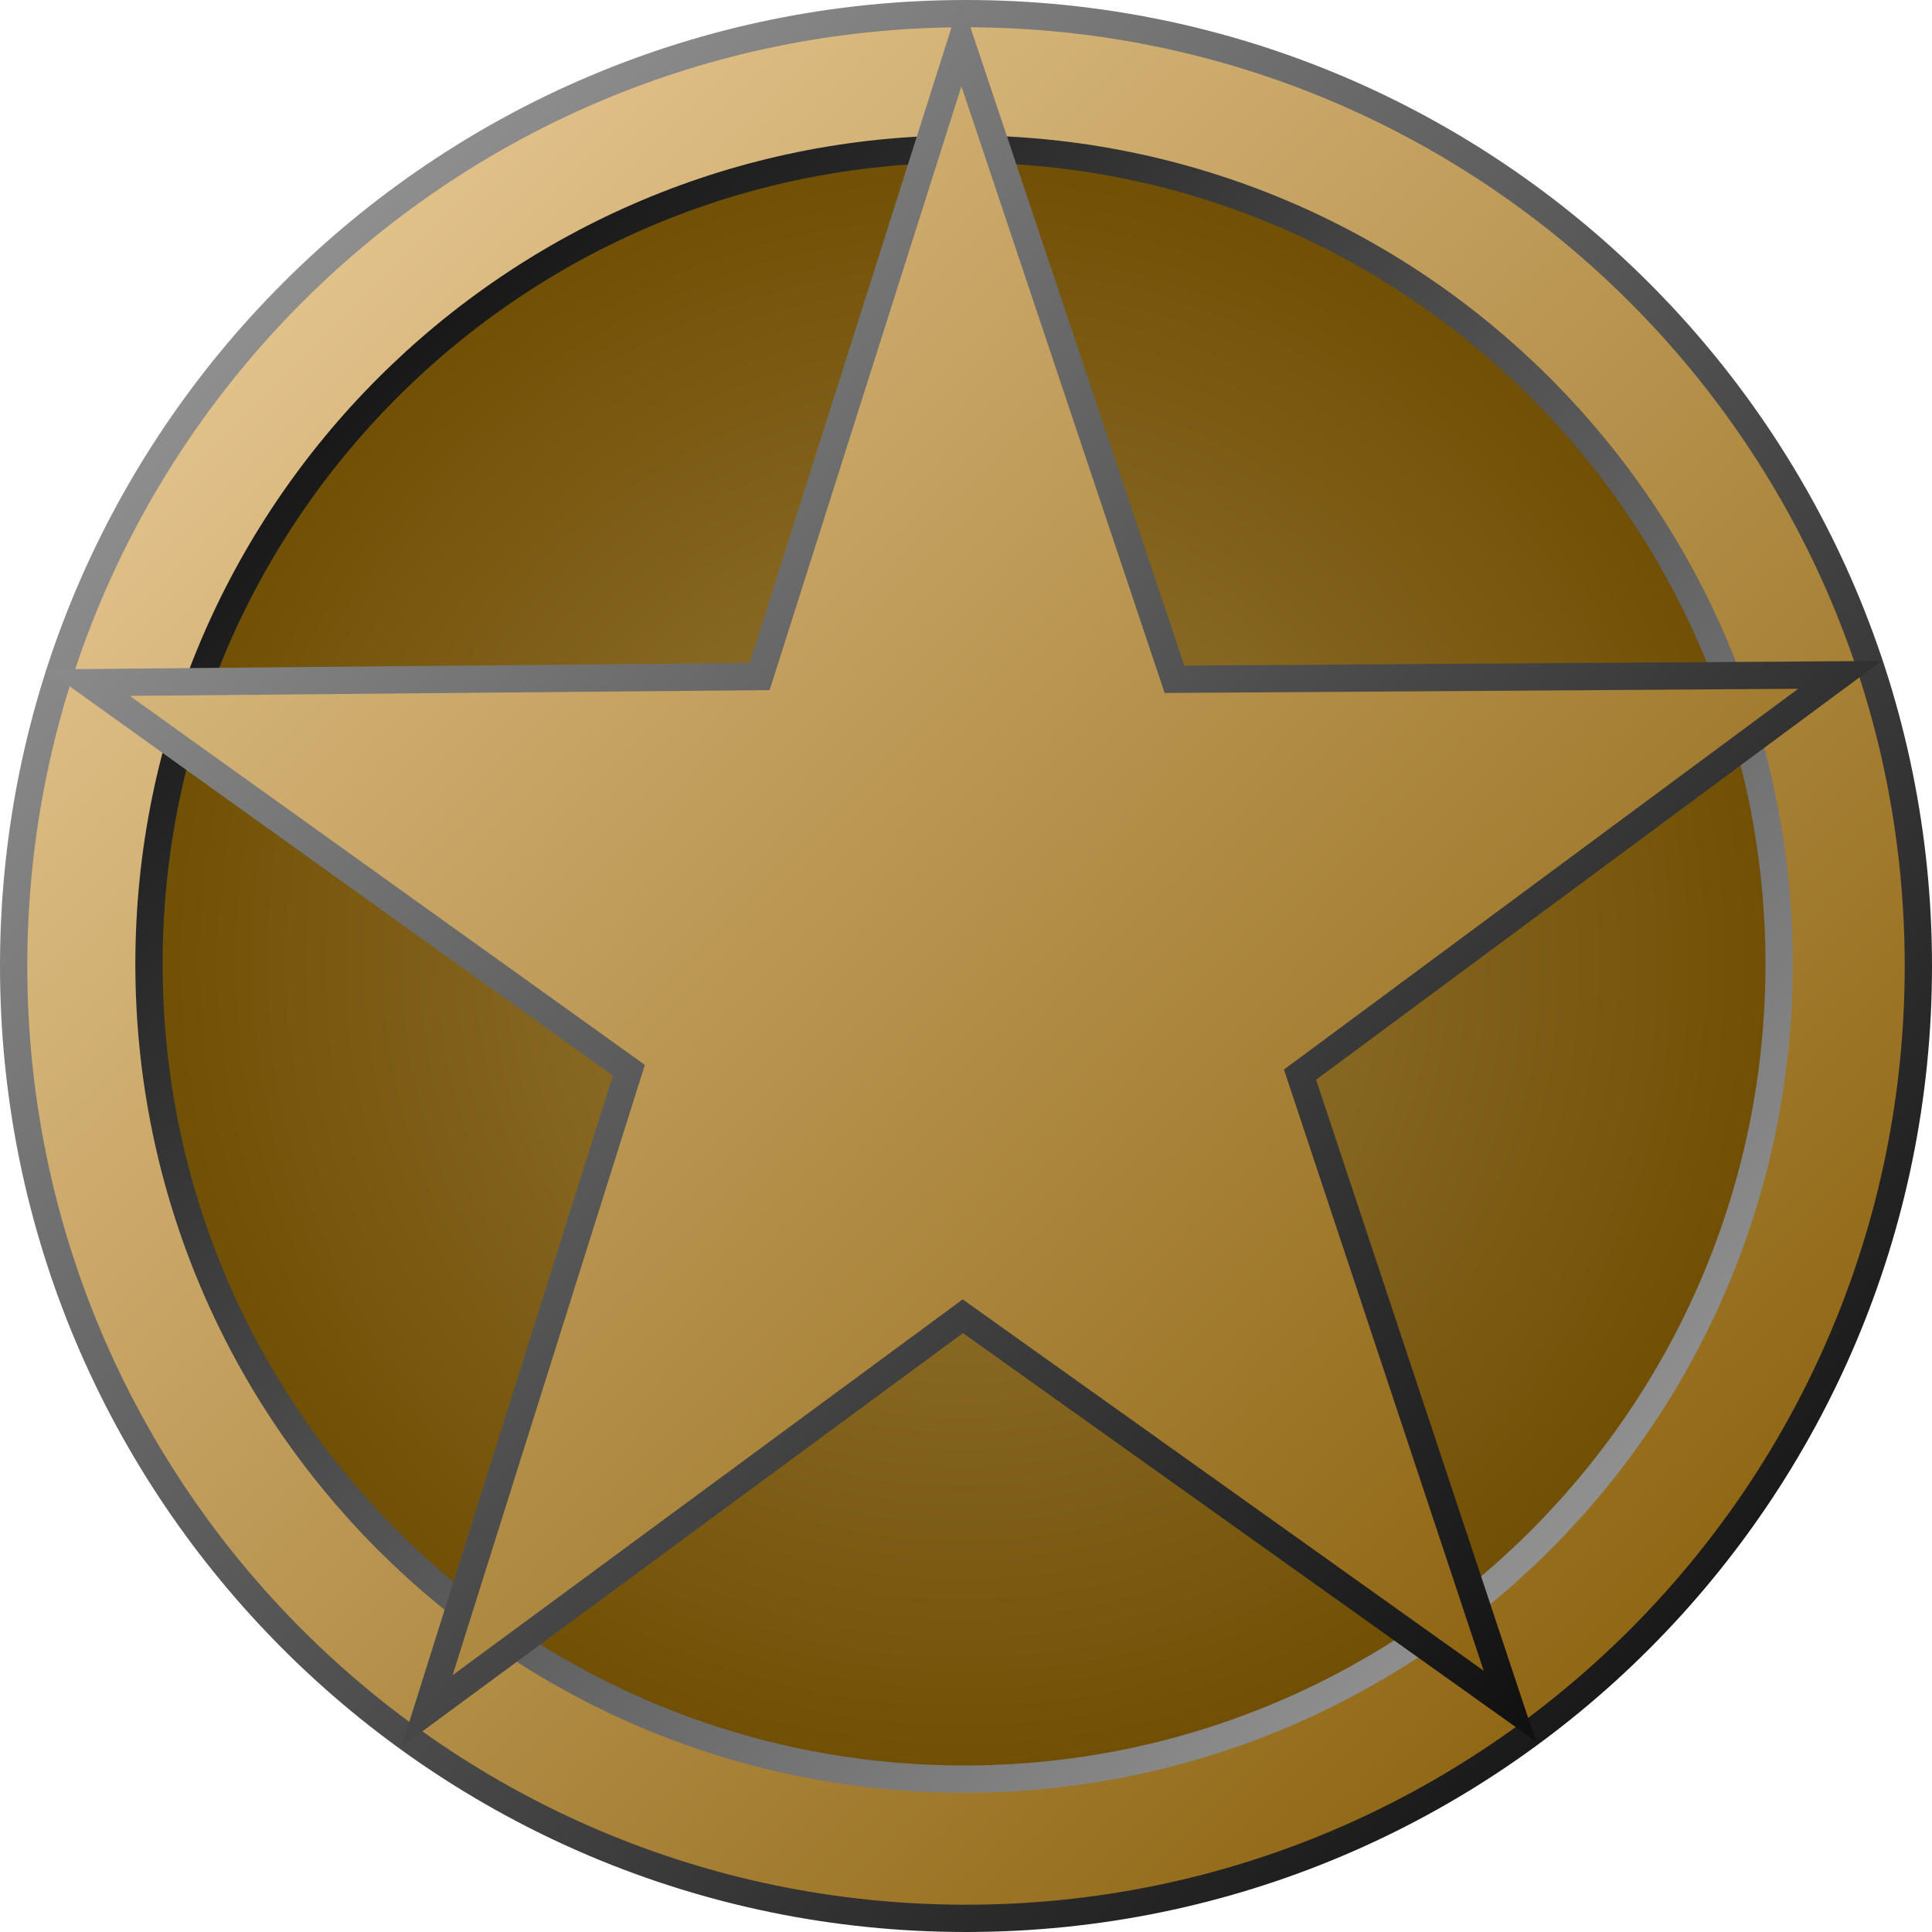
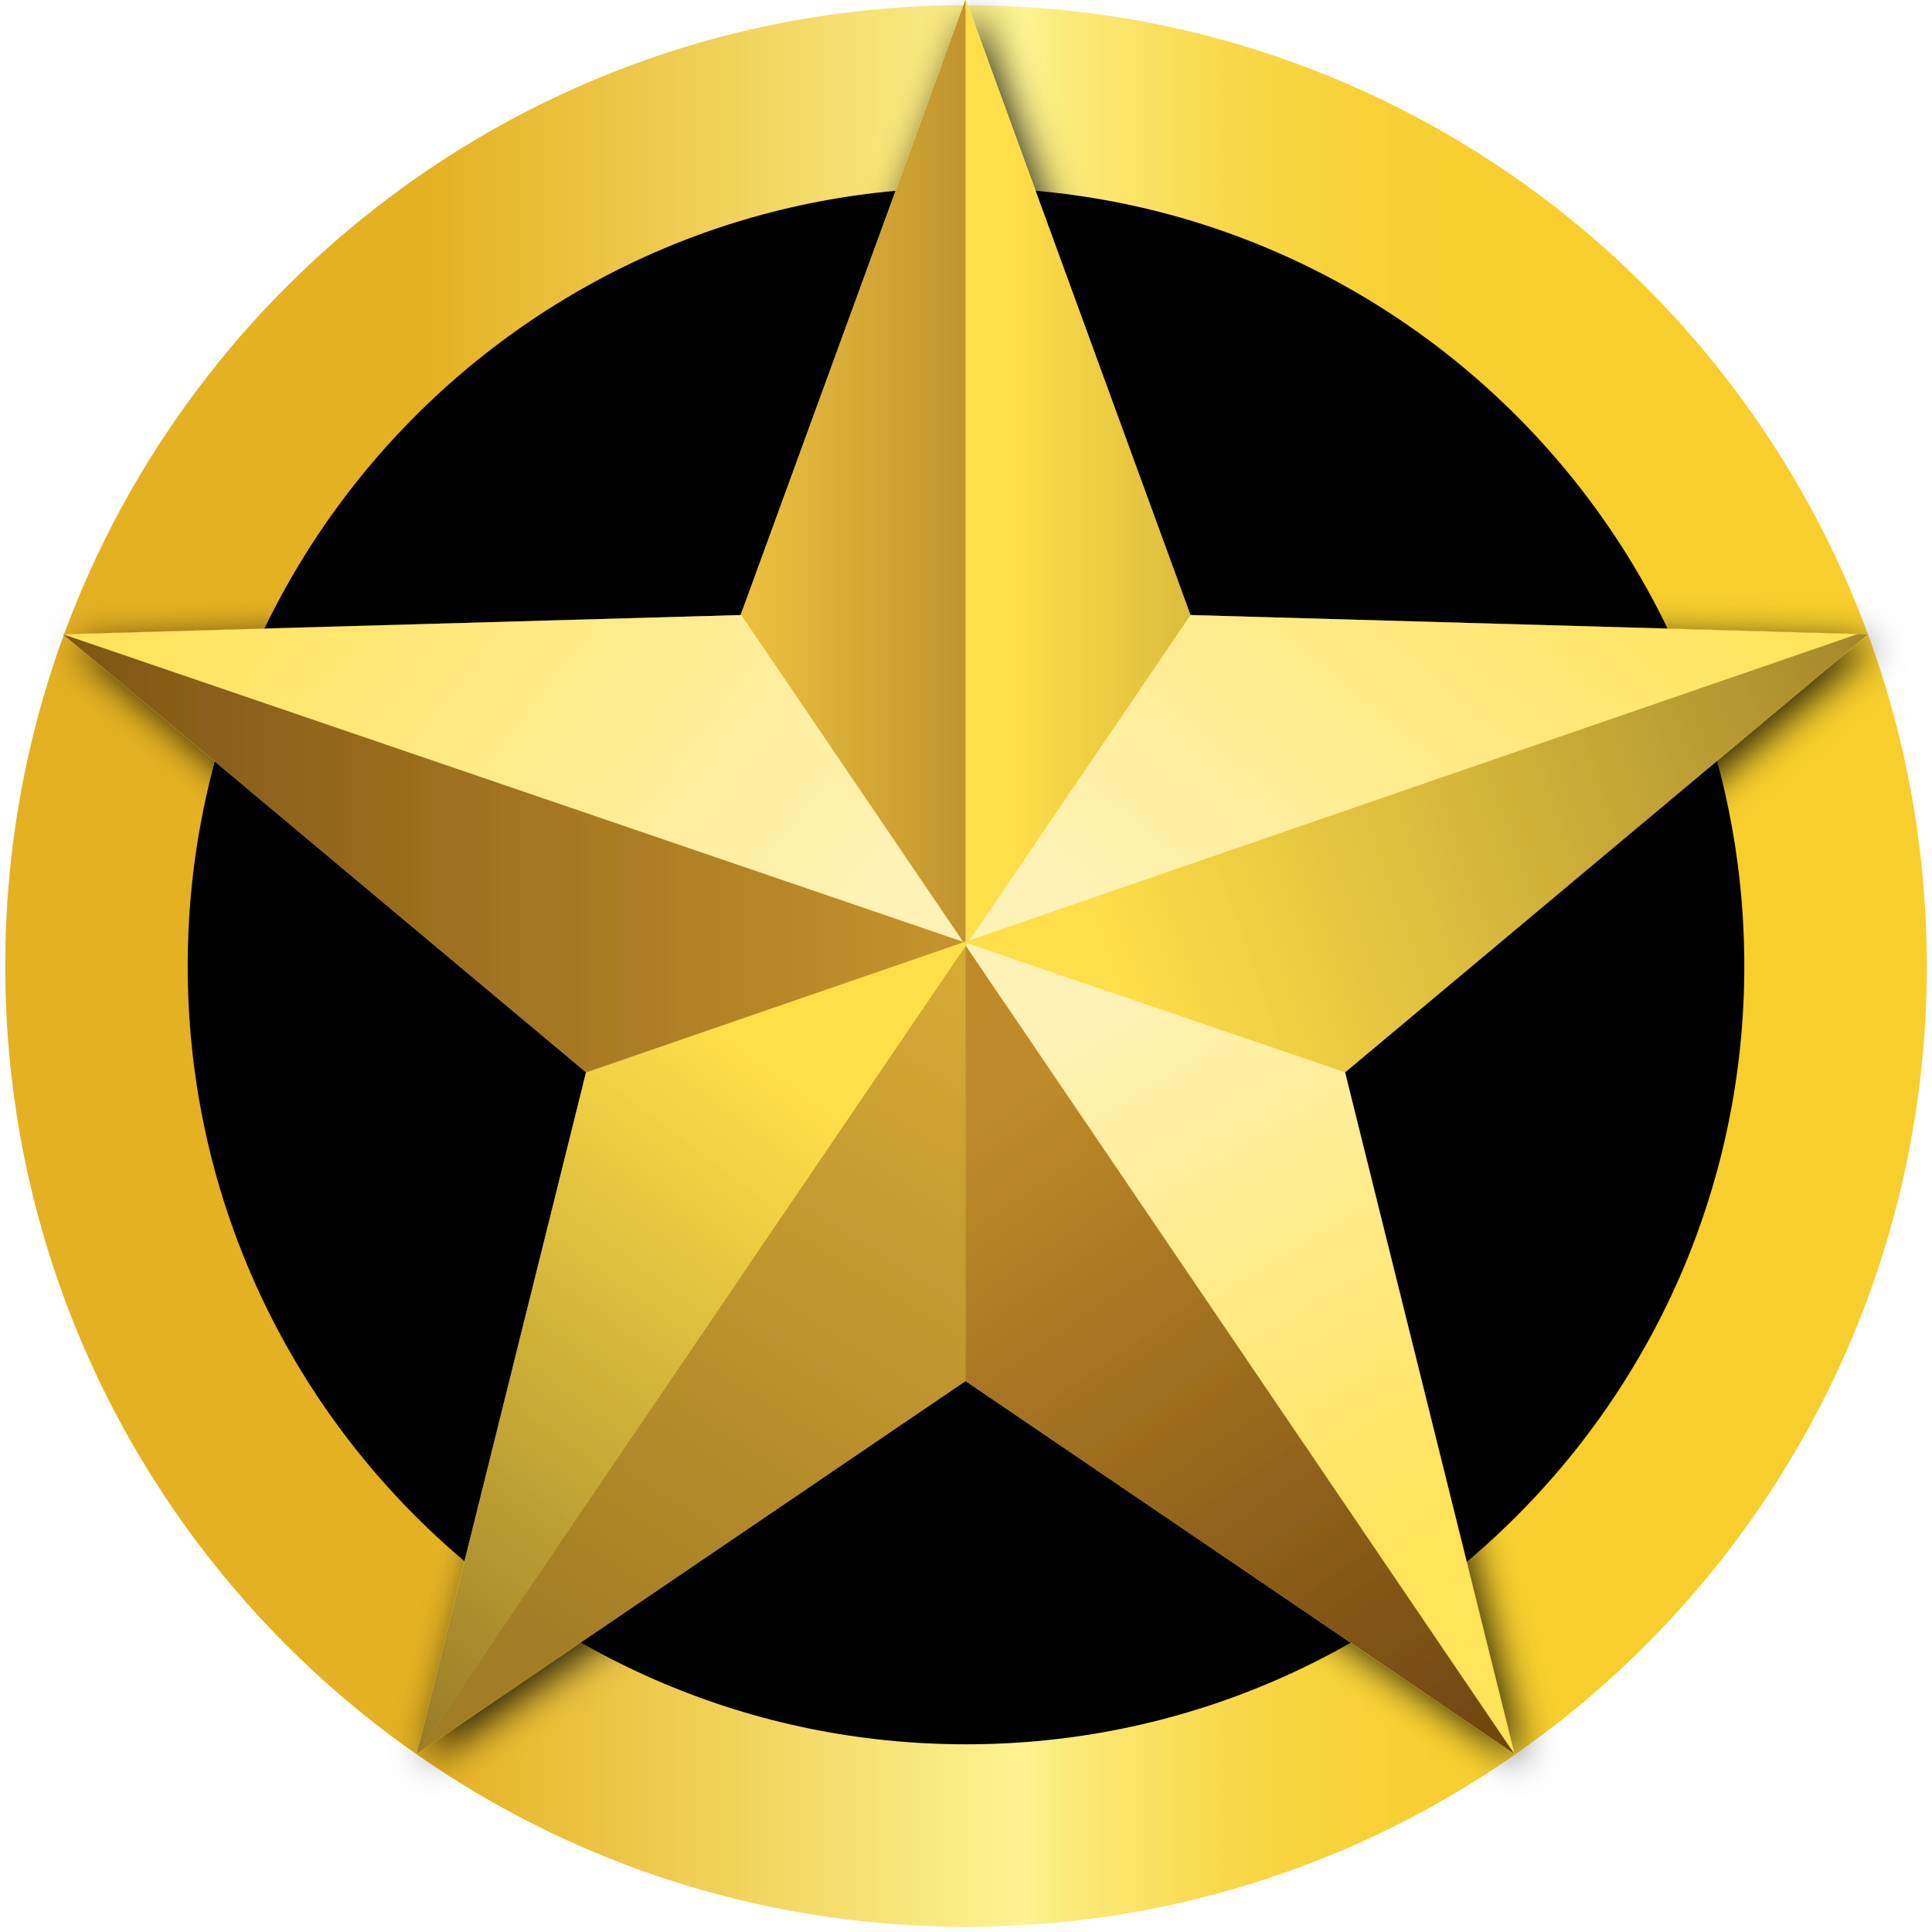
- <svg xmlns="http://www.w3.org/2000/svg" xmlns:xlink="http://www.w3.org/1999/xlink" height="708.201" width="708.201" id="svg2" version="1.0">
-   <defs id="defs4">
-     <linearGradient id="linearGradient9042">
-       <stop style="stop-color:#000000;stop-opacity:1;" offset="0" id="stop9044" />
-       <stop style="stop-color:#a8a8a8;stop-opacity:1;" offset="1" id="stop9046" />
+ <svg xmlns="http://www.w3.org/2000/svg" xmlns:xlink="http://www.w3.org/1999/xlink" version="1.1" viewBox="0 0 1440 1440">
+   <defs>
+     <style>
+       .st0 {
+         filter: url(#drop-shadow-1);
+       }
+ 
+       .st1 {
+         fill: url(#linear-gradient9);
+       }
+ 
+       .st1, .st2, .st3 {
+         mix-blend-mode: screen;
+       }
+ 
+       .st1, .st2, .st3, .st4, .st5, .st6 {
+         opacity: .6;
+       }
+ 
+       .st2 {
+         fill: url(#linear-gradient1);
+       }
+ 
+       .st3 {
+         fill: url(#linear-gradient3);
+       }
+ 
+       .st7 {
+         isolation: isolate;
+       }
+ 
+       .st8 {
+         fill: #ffdf48;
+       }
+ 
+       .st9 {
+         stroke: url(#linear-gradient);
+         stroke-width: 136px;
+       }
+ 
+       .st10 {
+         fill: url(#linear-gradient10);
+         opacity: .7;
+       }
+ 
+       .st10, .st11, .st4, .st5, .st6, .st12, .st13 {
+         mix-blend-mode: multiply;
+       }
+ 
+       .st11 {
+         fill: url(#linear-gradient5);
+         opacity: .5;
+       }
+ 
+       .st4 {
+         fill: url(#linear-gradient6);
+       }
+ 
+       .st5 {
+         fill: url(#linear-gradient7);
+       }
+ 
+       .st6 {
+         fill: url(#linear-gradient2);
+       }
+ 
+       .st12 {
+         fill: url(#linear-gradient8);
+         opacity: .67;
+       }
+ 
+       .st13 {
+         fill: url(#linear-gradient4);
+         opacity: .8;
+       }
+     </style>
+     <linearGradient id="linear-gradient" x1="3.9" y1="720" x2="1436.1" y2="720" gradientUnits="userSpaceOnUse">
+       <stop offset=".06" stop-color="#e4b122" />
+       <stop offset=".22" stop-color="#e4b122" />
+       <stop offset=".53" stop-color="#fdf391" />
+       <stop offset=".55" stop-color="#fbeb7c" />
+       <stop offset=".6" stop-color="#fae05f" />
+       <stop offset=".64" stop-color="#f8d848" />
+       <stop offset=".7" stop-color="#f7d238" />
+       <stop offset=".75" stop-color="#f7cf2f" />
+       <stop offset=".83" stop-color="#f7ce2c" />
    </linearGradient>
-     <linearGradient id="linearGradient6071">
-       <stop id="stop6073" offset="0" style="stop-color:#815700;stop-opacity:1;" />
-       <stop id="stop6075" offset="1" style="stop-color:#f0d2a0;stop-opacity:1;" />
+     <filter id="drop-shadow-1" x="11.96" y="-35.04" width="1429" height="1391" filterUnits="userSpaceOnUse">
+       <feOffset dx="7" dy="7" />
+       <feGaussianBlur result="blur" stdDeviation="13.68" />
+       <feFlood flood-color="#000" flood-opacity=".81" />
+       <feComposite in2="blur" operator="in" />
+       <feComposite in="SourceGraphic" />
+     </filter>
+     <linearGradient id="linear-gradient1" x1="899.15" y1="750.59" x2="1224.72" y2="358.71" gradientUnits="userSpaceOnUse">
+       <stop offset="0" stop-color="#fff" />
+       <stop offset="1" stop-color="#573027" />
    </linearGradient>
-     <linearGradient id="linearGradient4113">
-       <stop style="stop-color:#815700;stop-opacity:1;" offset="0" id="stop4115" />
-       <stop style="stop-color:#f0d2a0;stop-opacity:1;" offset="1" id="stop4117" />
+     <linearGradient id="linear-gradient2" x1="752.48" y1="350.63" x2="1200.88" y2="350.63" gradientUnits="userSpaceOnUse">
+       <stop offset="0" stop-color="#fff" />
+       <stop offset=".25" stop-color="#cec8c7" />
+       <stop offset=".81" stop-color="#55423e" />
+       <stop offset="1" stop-color="#2c1410" />
    </linearGradient>
-     <linearGradient id="linearGradient3134">
-       <stop style="stop-color:#9a7c3b;stop-opacity:1;" offset="0" id="stop3136" />
-       <stop style="stop-color:#6d4c00;stop-opacity:1;" offset="1" id="stop3138" />
+     <linearGradient id="linear-gradient3" x1="851.09" y1="735.26" x2="1087.14" y2="1129.67" xlink:href="#linear-gradient1" />
+     <linearGradient id="linear-gradient4" x1="1064.14" y1="1367.44" x2="710.39" y2="853.5" gradientUnits="userSpaceOnUse">
+       <stop offset="0" stop-color="#481f05" />
+       <stop offset="1" stop-color="#ae857b" />
    </linearGradient>
-     <radialGradient xlink:href="#linearGradient3134" id="radialGradient3140" cx="384.286" cy="505.219" fx="384.286" fy="505.219" r="323.357" gradientUnits="userSpaceOnUse" />
-     <linearGradient xlink:href="#linearGradient4113" id="linearGradient4119" x1="719.429" y1="840.362" x2="53.429" y2="174.362" gradientUnits="userSpaceOnUse" />
-     <linearGradient xlink:href="#linearGradient4113" id="linearGradient9040" x1="708.982" y1="792.362" x2="28.205" y2="131.62" gradientUnits="userSpaceOnUse" />
-     <linearGradient xlink:href="#linearGradient9042" id="linearGradient9048" x1="708.982" y1="792.362" x2="50.305" y2="165.601" gradientUnits="userSpaceOnUse" />
-     <linearGradient xlink:href="#linearGradient9042" id="linearGradient10021" gradientUnits="userSpaceOnUse" x1="719.429" y1="840.362" x2="53.429" y2="174.362" />
-     <linearGradient xlink:href="#linearGradient9042" id="linearGradient10025" gradientUnits="userSpaceOnUse" x1="719.429" y1="840.362" x2="53.429" y2="174.362" />
-     <linearGradient xlink:href="#linearGradient9042" id="linearGradient10029" gradientUnits="userSpaceOnUse" x1="719.429" y1="840.362" x2="53.429" y2="174.362" />
-     <linearGradient xlink:href="#linearGradient9042" id="linearGradient10033" gradientUnits="userSpaceOnUse" x1="58.929" y1="179.862" x2="713.929" y2="834.862" />
+     <linearGradient id="linear-gradient5" x1="460.61" y1="1255.11" x2="769.27" y2="762.97" xlink:href="#linear-gradient4" />
+     <linearGradient id="linear-gradient6" x1="834.67" y1="759.91" x2="1650.29" y2="469.91" xlink:href="#linear-gradient2" />
+     <linearGradient id="linear-gradient7" x1="571.42" y1="787.92" x2="153.02" y2="1349.37" xlink:href="#linear-gradient2" />
+     <linearGradient id="linear-gradient8" x1="561.81" y1="350.83" x2="751.54" y2="350.83" gradientUnits="userSpaceOnUse">
+       <stop offset="0" stop-color="#dfcac4" />
+       <stop offset=".99" stop-color="#977168" />
+     </linearGradient>
+     <linearGradient id="linear-gradient9" x1="621.89" y1="712.28" x2="152.05" y2="352.37" xlink:href="#linear-gradient1" />
+     <linearGradient id="linear-gradient10" x1="46.94" y1="636.03" x2="718.08" y2="636.03" xlink:href="#linear-gradient4" />
  </defs>
-   <g id="layer1" transform="translate(-19.37549,-173.5093)">
-     <path style="fill:url(#radialGradient3140);fill-opacity:1;fill-rule:evenodd;stroke:none;stroke-width:1px;stroke-linecap:butt;stroke-linejoin:miter;stroke-opacity:1" id="path2160" d="M 707.143 505.219 A 322.857 322.857 0 1 1  61.429,505.219 A 322.857 322.857 0 1 1  707.143 505.219 z" transform="translate(-12.23846,20.96176)" />
-     <path style="fill:none;stroke:url(#linearGradient4119);stroke-width:50;stroke-miterlimit:4;stroke-dasharray:none;stroke-opacity:1" id="path3142" d="M 711.429 507.362 A 325 325 0 1 1  61.429,507.362 A 325 325 0 1 1  711.429 507.362 z" transform="translate(-14.38132,18.81891)" />
-     <path transform="matrix(1.074155,0,0,1.074155,-41.6083,-17.37589)" d="M 711.429 507.362 A 325 325 0 1 1  61.429,507.362 A 325 325 0 1 1  711.429 507.362 z" id="path10027" style="fill:none;stroke:url(#linearGradient10029);stroke-width:9.31;stroke-miterlimit:4;stroke-dasharray:none;stroke-opacity:1" />
-     <path style="fill:none;stroke:url(#linearGradient10033);stroke-width:10.878;stroke-miterlimit:4;stroke-dasharray:none;stroke-opacity:1" id="path10031" d="M 711.429 507.362 A 325 325 0 1 1  61.429,507.362 A 325 325 0 1 1  711.429 507.362 z" transform="matrix(0.919302,0,0,0.919302,17.51695,60.47627)" />
-     <path style="fill:url(#linearGradient9040);fill-opacity:1;stroke:url(#linearGradient9048);stroke-width:10;stroke-miterlimit:4;stroke-dasharray:none;stroke-opacity:1" id="path7048" d="M 579.664,784.632 L 379.149,641.706 L 182.756,786.39 L 256.723,551.522 L 58.432,409.451 L 304.662,407.22 L 378.504,174.732 L 456.715,408.221 L 700.644,406.606 L 502.75,553.141 L 579.664,784.632 z " transform="translate(-6.833897,14.28571)" />
+   <g class="st7">
+     <g id="Layer_1">
+       <path class="st9" d="M1368.1,720c0,357.94-290.16,648.1-648.1,648.1S71.9,1077.94,71.9,720,362.06,71.9,720,71.9s648.1,290.16,648.1,648.1Z" />
+       <g class="st0">
+         <polygon class="st8" points="436.85 799.21 46.94 472.75 552.06 458.44 719.66 -.54 887.26 458.44 1392.38 472.75 1002.47 799.21 1128.83 1307.32 719.66 1029.24 310.49 1307.32 436.85 799.21" />
+         <g>
+           <polygon class="st2" points="1384.73 472.53 887.29 458.44 722.61 700.79 1384.73 472.53" />
+           <polygon class="st6" points="722.61 700.79 887.29 458.44 887.26 458.44 719.66 -.54 719.66 701.81 722.61 700.79" />
+           <polygon class="st3" points="721.06 703.07 719.82 704.9 1128.71 1307.24 1128.83 1307.32 1002.47 799.21 721.06 703.07" />
+           <polygon class="st13" points="719.66 705.14 719.66 1029.25 1128.71 1307.24 719.82 704.91 719.66 705.14" />
+           <polygon class="st11" points="310.51 1307.25 310.49 1307.32 719.66 1029.24 719.66 705.13 310.51 1307.25" />
+           <polygon class="st4" points="721.06 703.07 1002.47 799.21 1392.38 472.75 1384.73 472.53 722.61 700.79 721.06 703.07" />
+           <polygon class="st5" points="719.66 704.68 718.08 702.35 436.83 799.31 310.51 1307.25 719.66 705.13 719.66 704.68" />
+           <polygon class="st12" points="718.52 702.2 719.66 701.81 719.66 -.54 552.22 458.02 717.82 701.96 718.52 702.2" />
+           <polygon class="st1" points="552.22 458.02 552.06 458.44 46.94 472.75 46.94 472.75 717.82 701.96 552.22 458.02" />
+           <polygon class="st10" points="717.82 701.96 46.94 472.75 436.85 799.21 436.83 799.31 718.08 702.35 717.82 701.96" />
+         </g>
+       </g>
+     </g>
  </g>
</svg>
